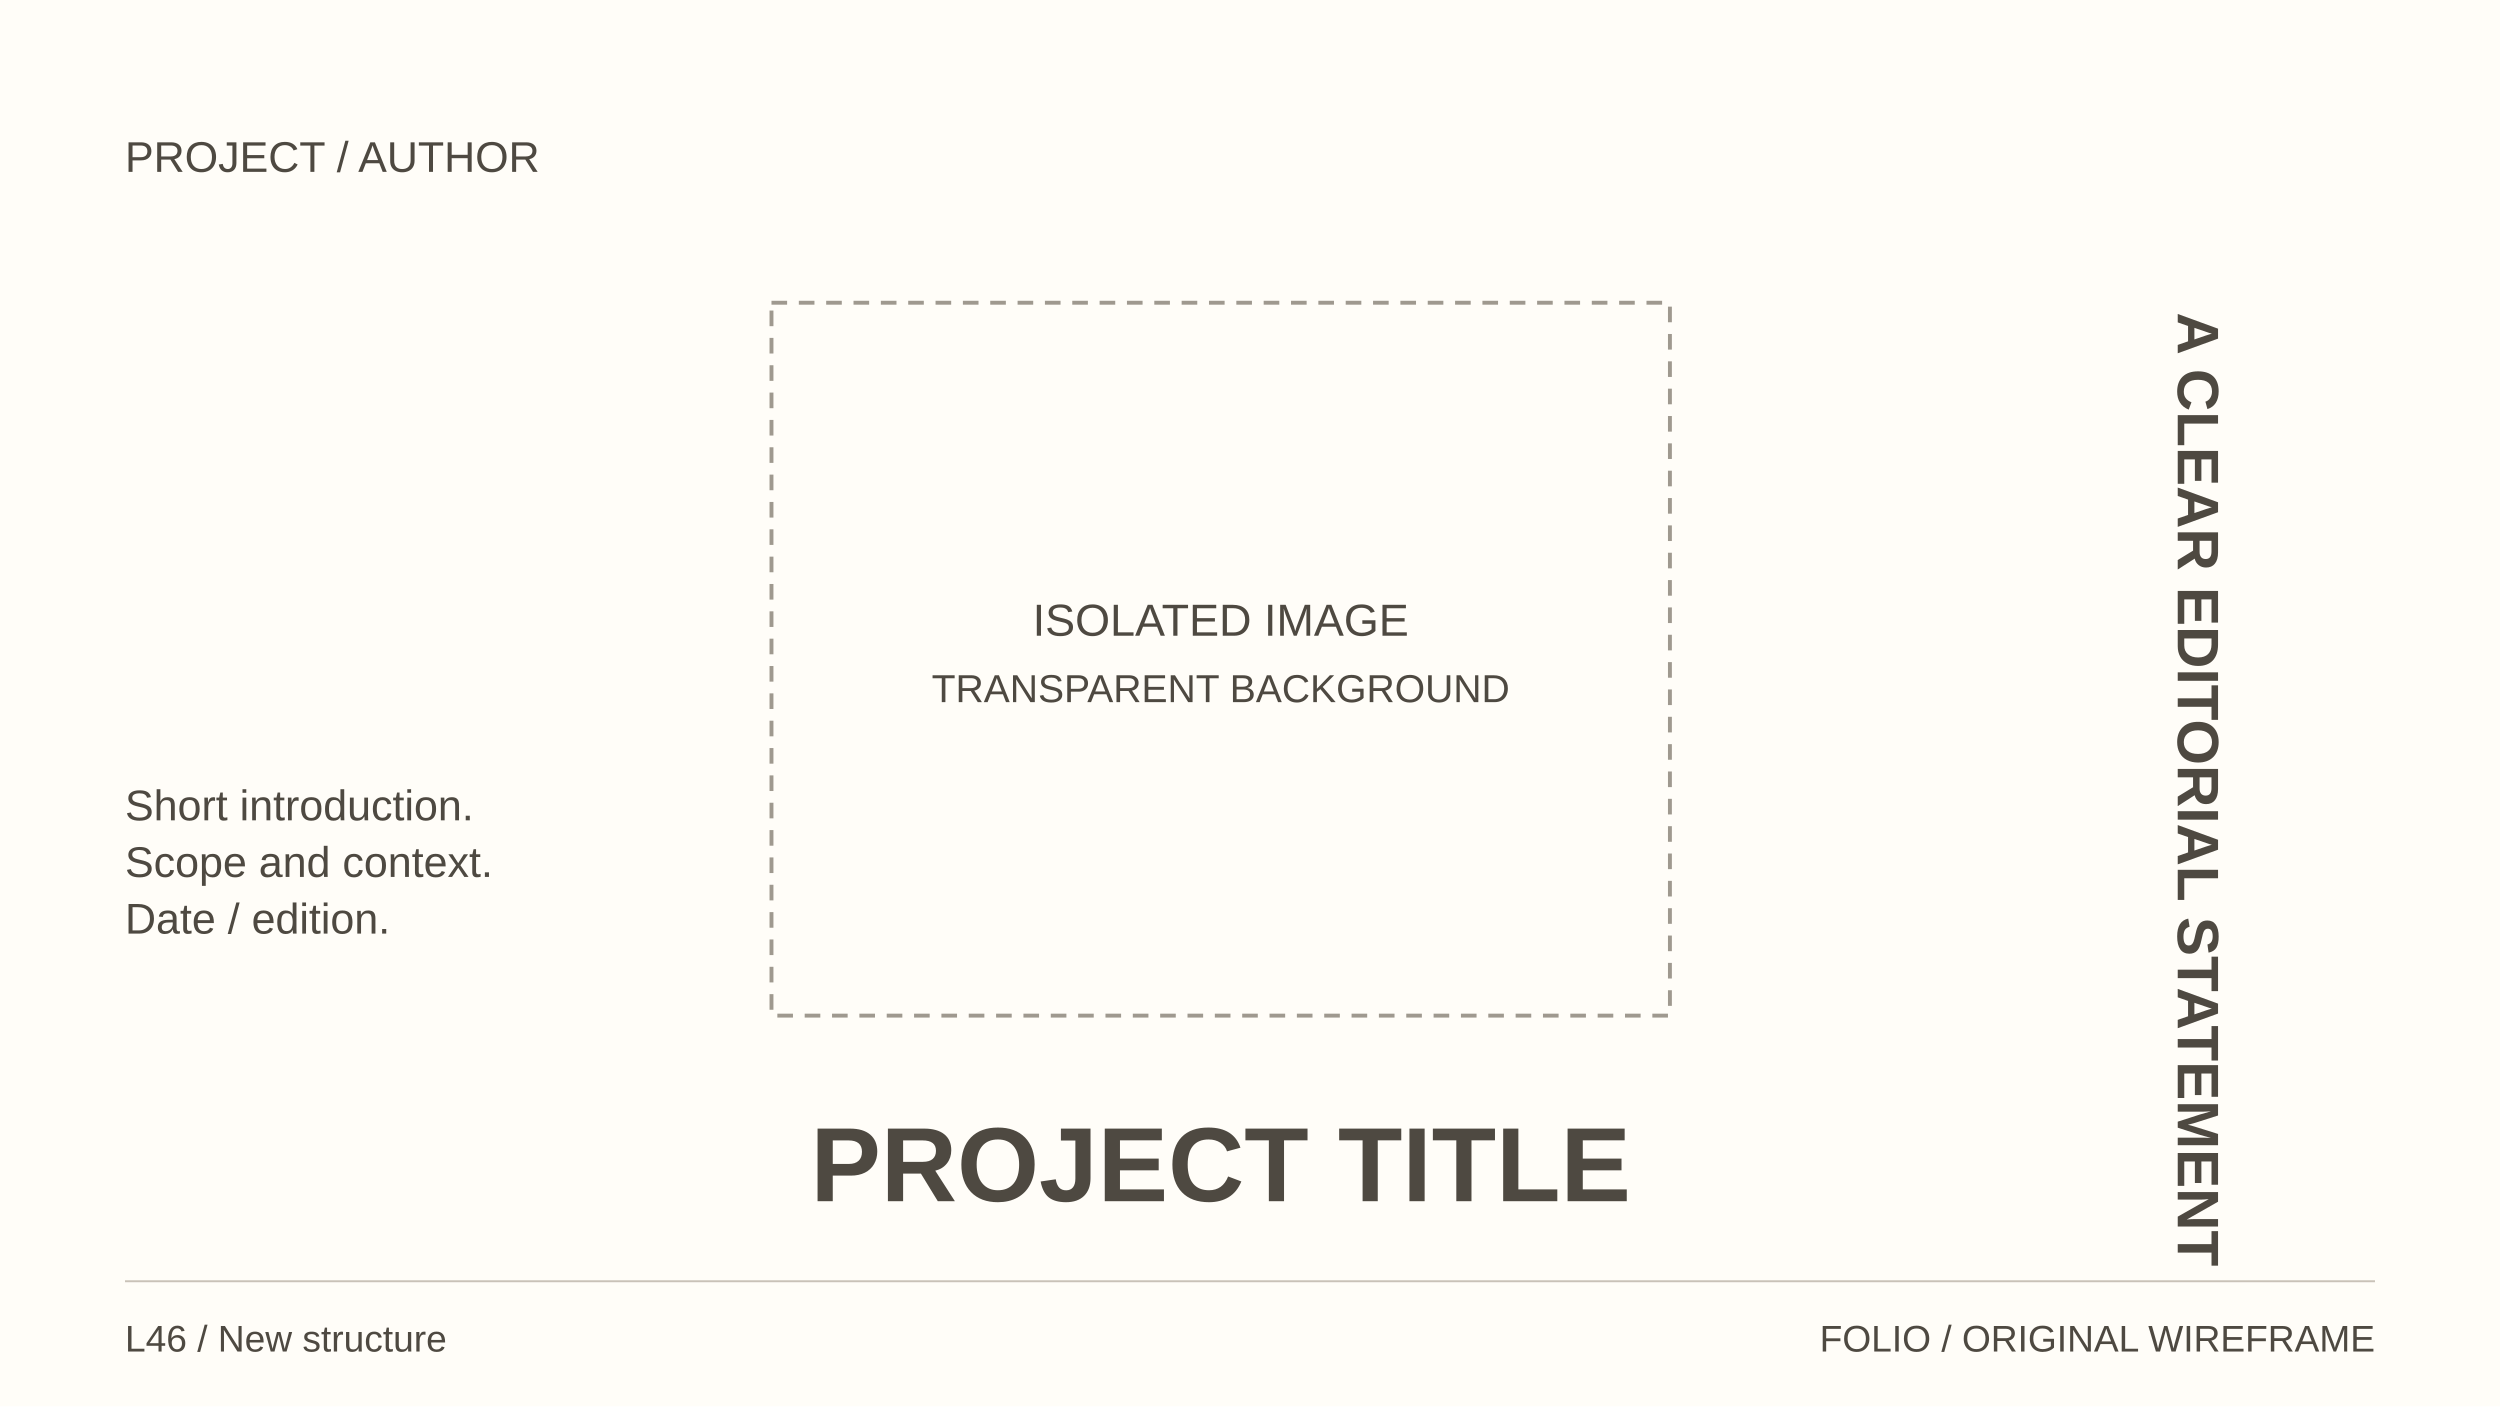
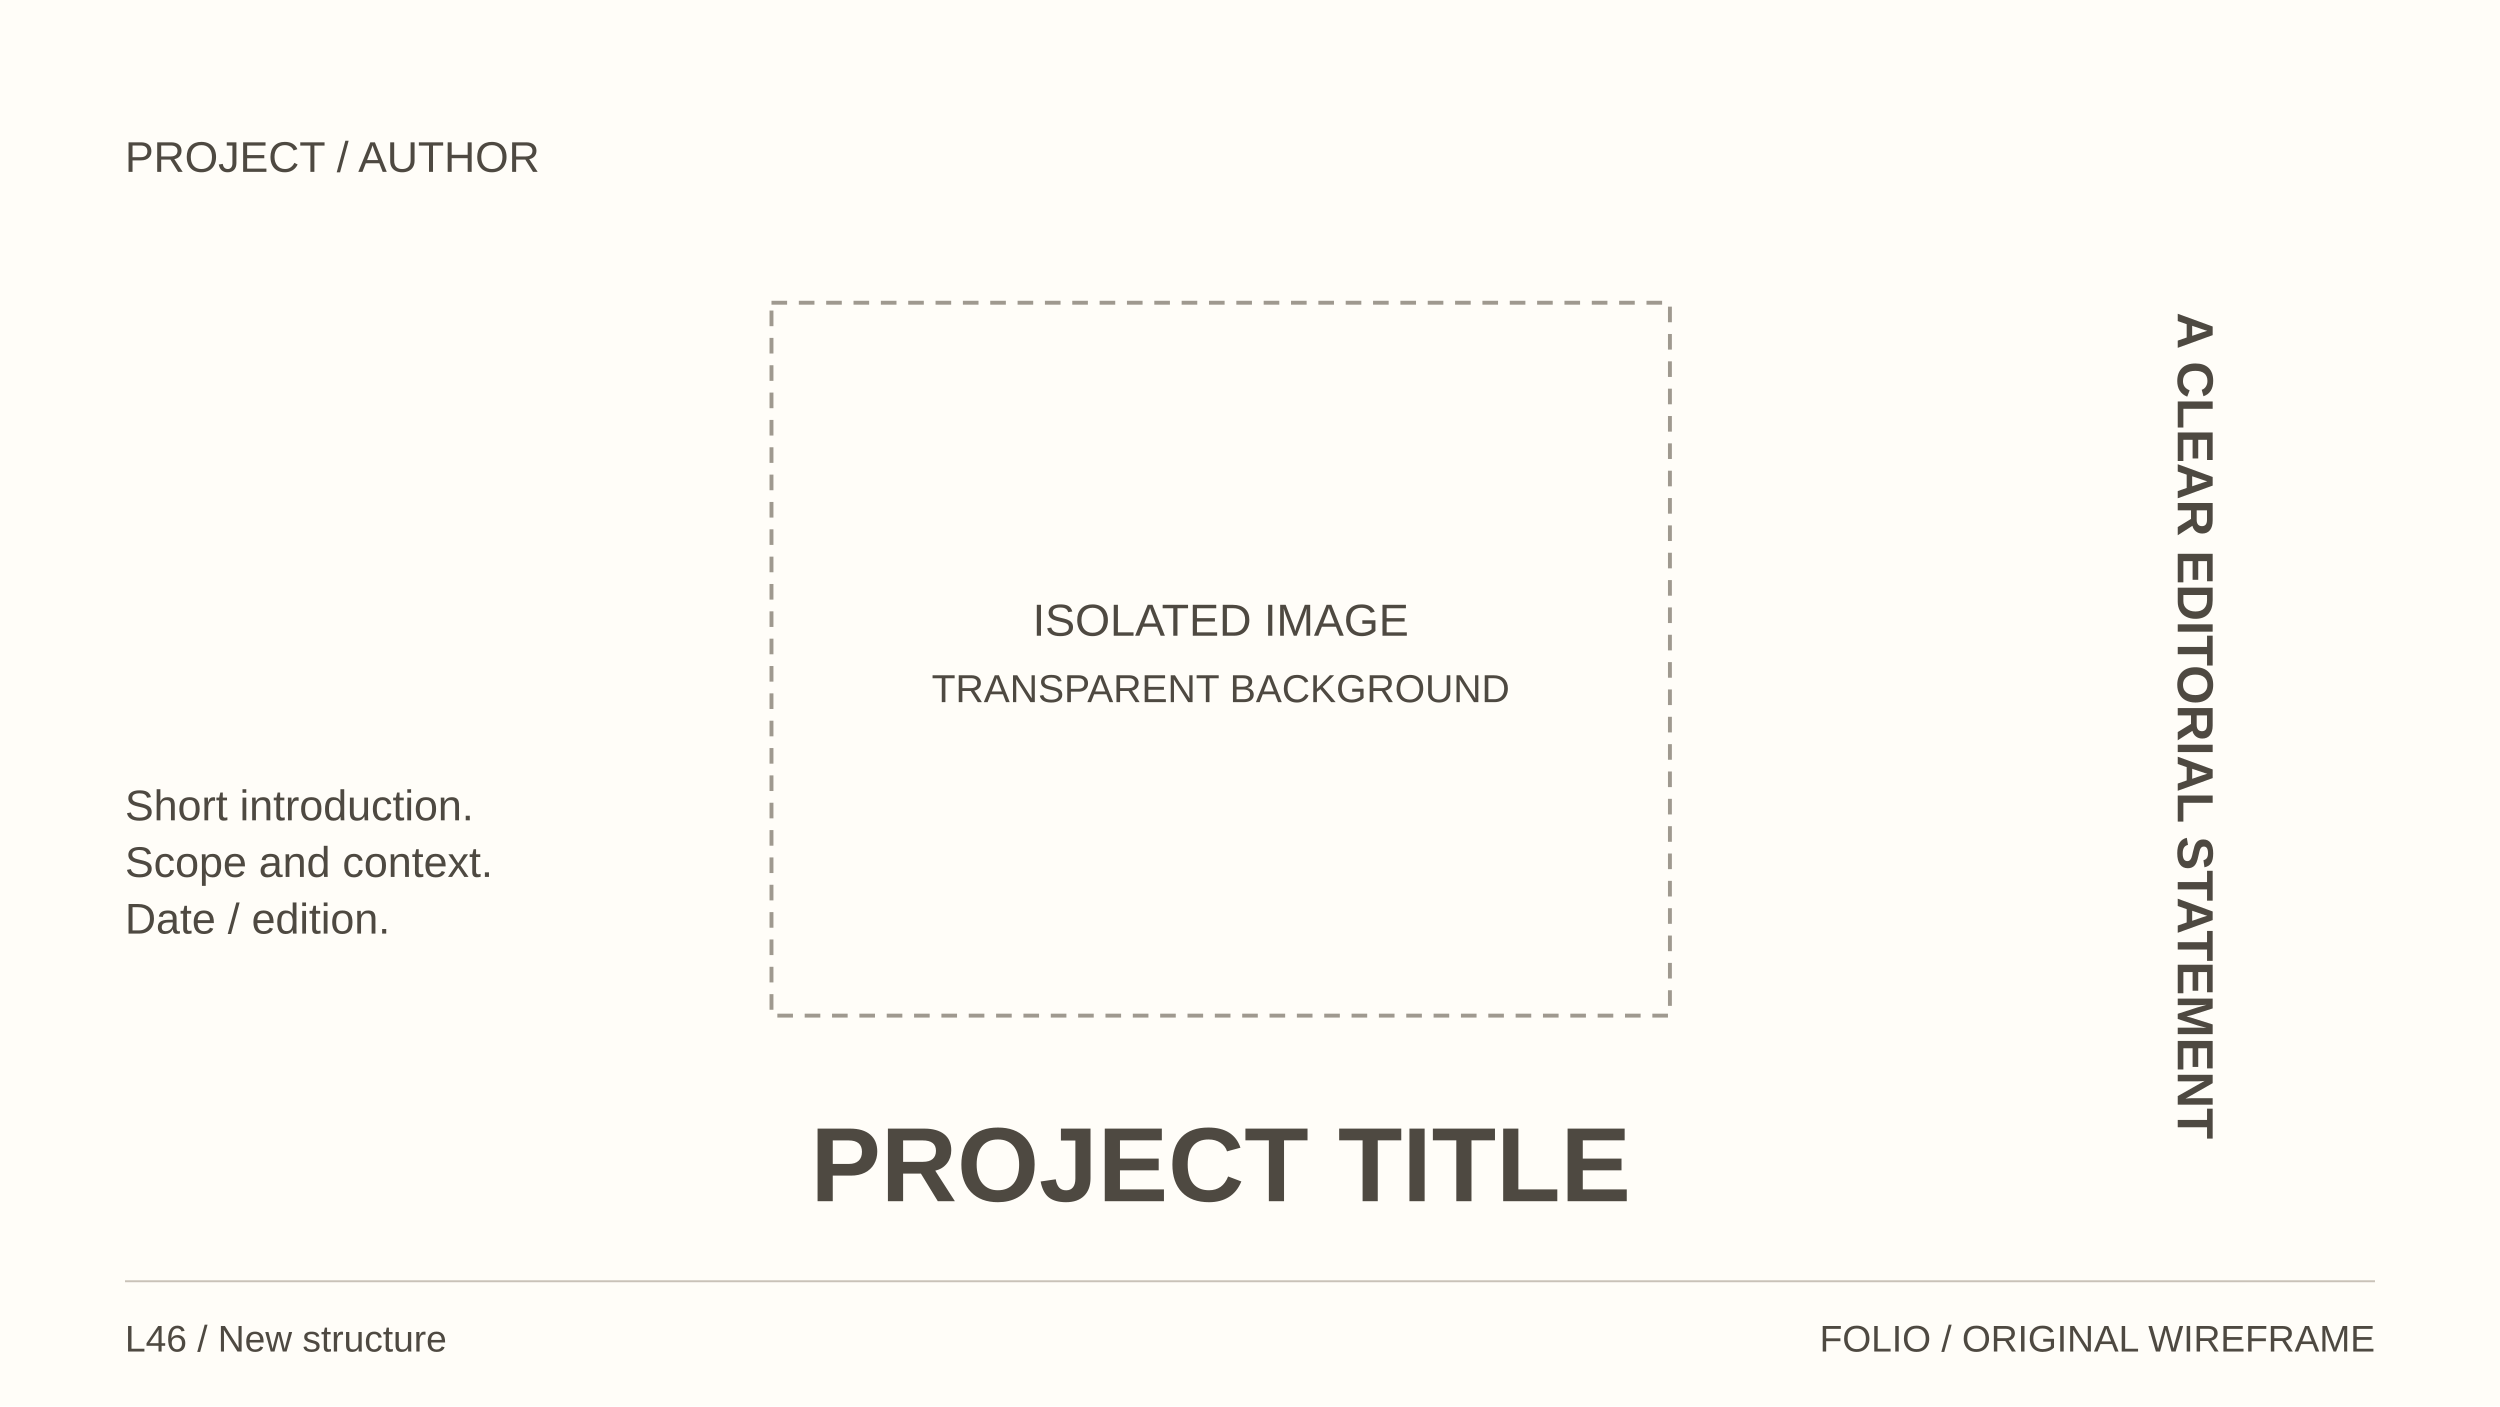
<svg xmlns="http://www.w3.org/2000/svg" viewBox="0 0 1280 720" width="1280" height="720" role="img" aria-labelledby="title">
  <defs>
    <pattern id="hatch" width="24" height="24" patternUnits="userSpaceOnUse" patternTransform="rotate(45)">
      <rect width="24" height="24" fill="#d8d3c9" />
      <rect width="12" height="24" fill="#c8c2b7" />
    </pattern>
  </defs>
  <rect width="1280" height="720" fill="#fffdf8" />
  <g font-family="Arial, sans-serif" fill="#4e4941">
    <text x="64" y="88" font-size="22">PROJECT / AUTHOR</text>
    <rect x="395" y="155" width="460" height="365" fill="none" stroke="#9f998f" stroke-width="2" stroke-dasharray="8 6" />
    <text x="625" y="325.5" font-size="23" text-anchor="middle">ISOLATED IMAGE</text>
    <text x="625" y="359.5" font-size="20" text-anchor="middle">TRANSPARENT BACKGROUND</text>
    <text x="625" y="615" font-size="54" text-anchor="middle" font-weight="700">PROJECT TITLE</text>
    <text x="64" y="420" font-size="22">Short introduction.</text>
    <text x="64" y="449" font-size="22">Scope and context.</text>
    <text x="64" y="478" font-size="22">Date / edition.</text>
-     <text x="1115" y="160" font-size="30" transform="rotate(90 1115 160)" font-weight="700">A CLEAR EDITORIAL STATEMENT</text>
+     <text x="1115" y="160" font-size="26" transform="rotate(90 1115 160)" font-weight="700">A CLEAR EDITORIAL STATEMENT</text>
    <path d="M64 656H1216" stroke="#c9c2b8" />
    <text x="64" y="692" font-size="19">L46 / New structure</text>
    <text x="1216" y="692" font-size="19" text-anchor="end">FOLIO / ORIGINAL WIREFRAME</text>
  </g>
</svg>
